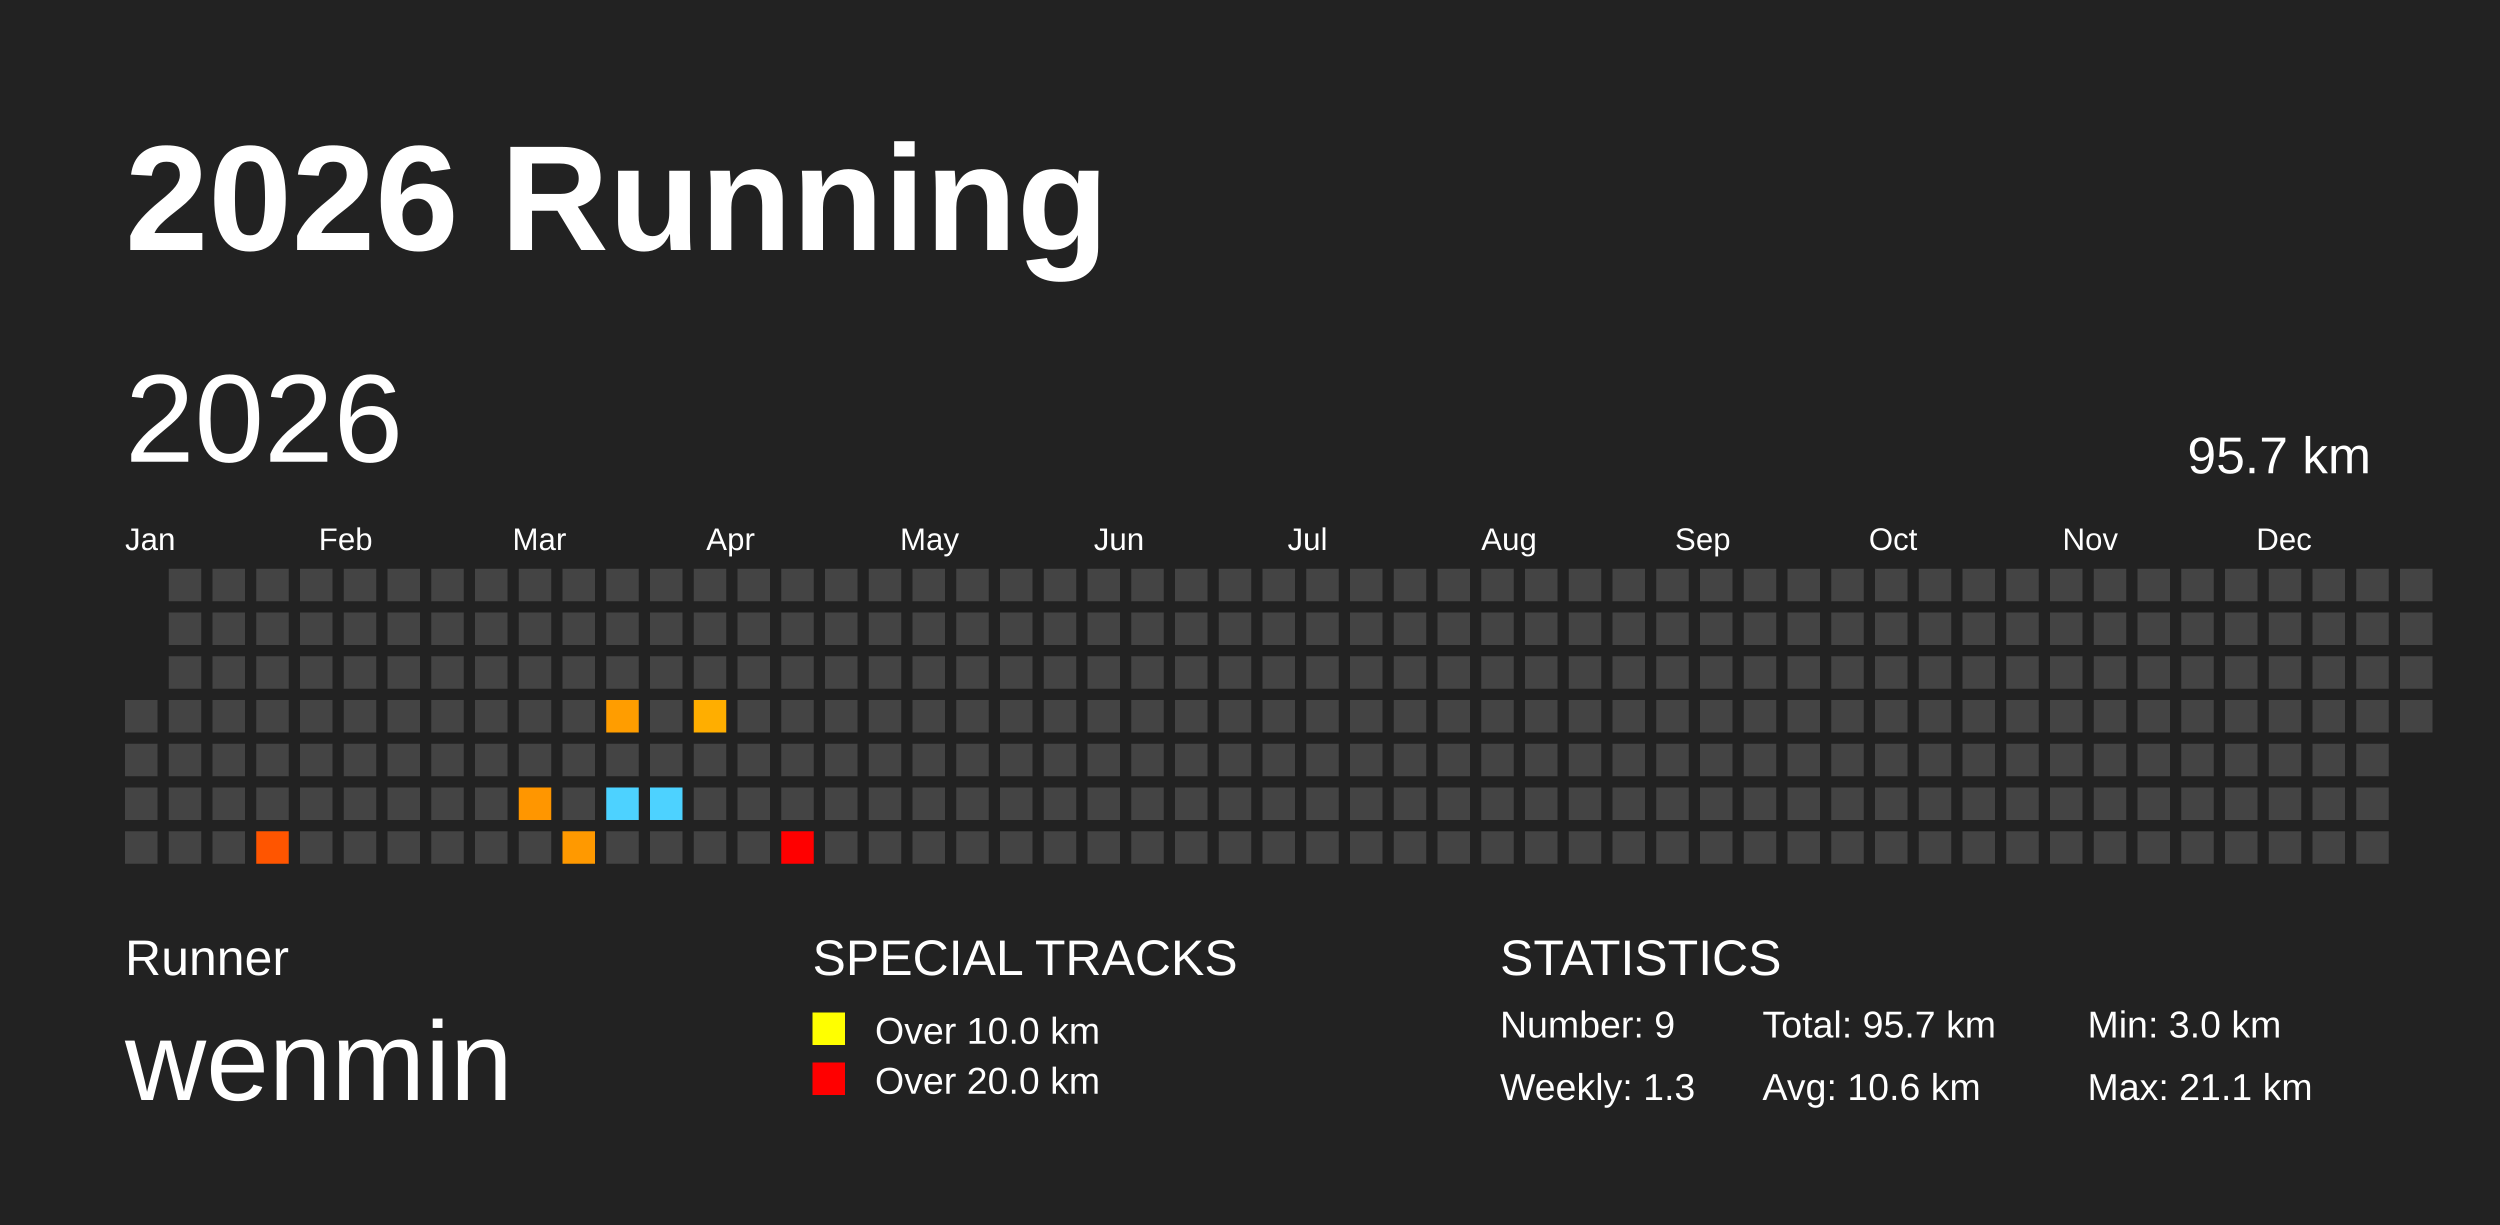
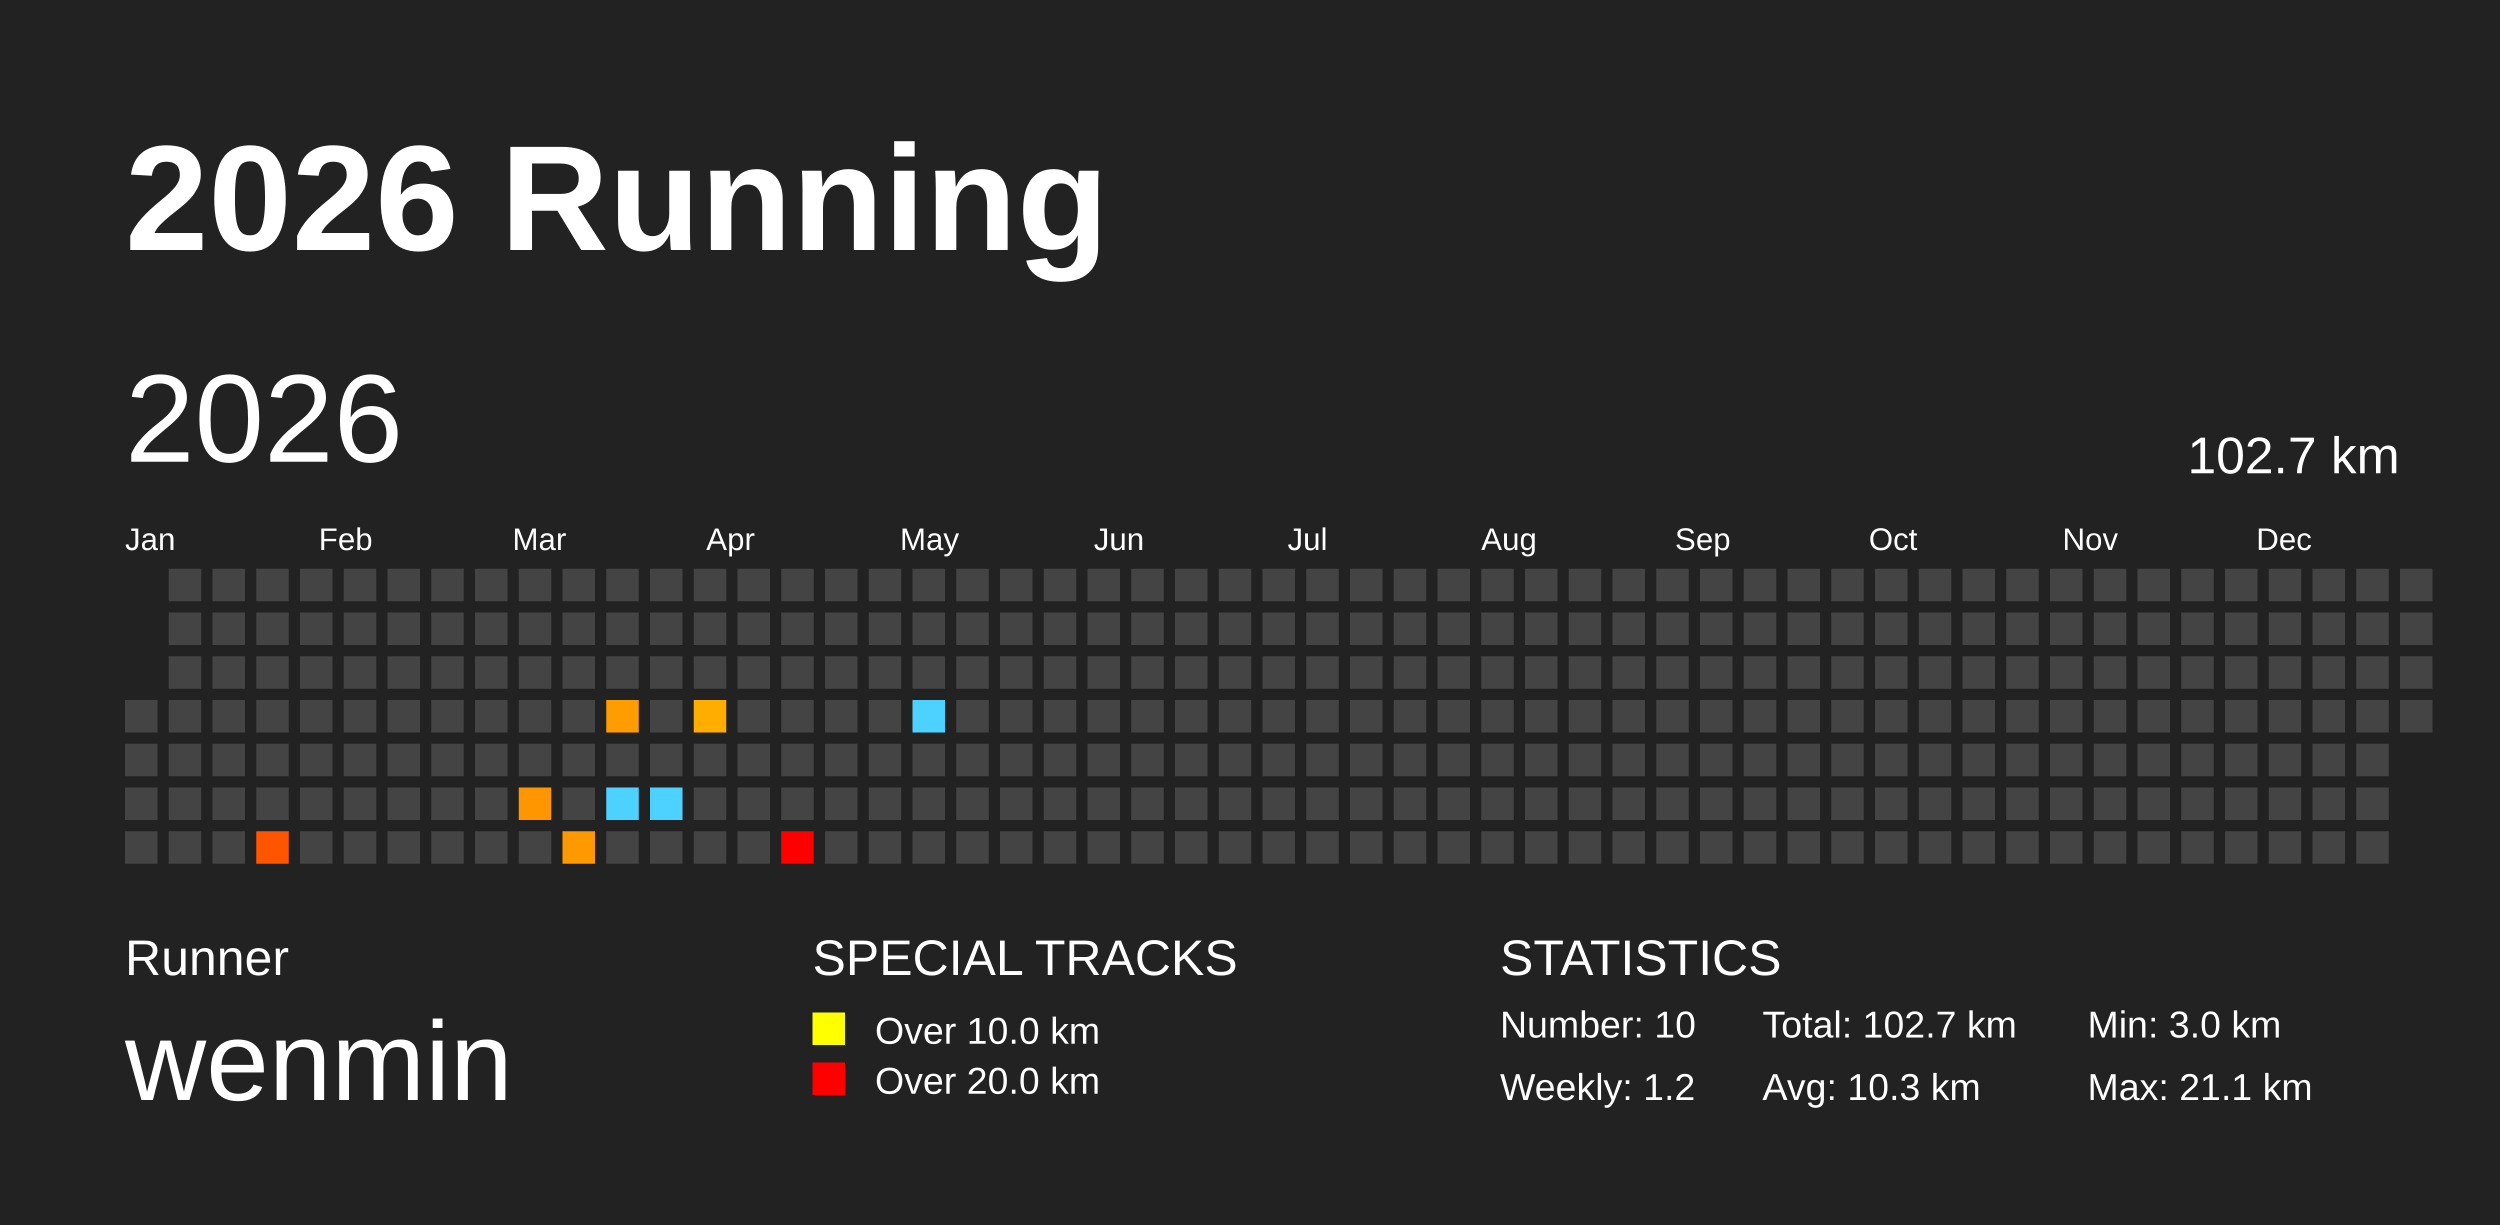
<svg xmlns="http://www.w3.org/2000/svg" baseProfile="full" height="98mm" version="1.1" viewBox="0,0,200,98" width="200mm">
  <defs />
  <rect fill="#222222" height="98" width="200" x="0" y="0" />
  <text fill="#FFFFFF" style="font-size:12px; font-family:Arial; font-weight:bold;" x="10" y="20">2026 Running</text>
  <text fill="#FFFFFF" style="font-size:4px; font-family:Arial" x="10" y="78">Runner</text>
  <text fill="#FFFFFF" style="font-size:9px; font-family:Arial" x="10" y="88">wenmin</text>
  <text fill="#FFFFFF" style="font-size:4px; font-family:Arial" x="65" y="78">SPECIAL TRACKS</text>
  <rect fill="yellow" height="2.6" width="2.6" x="65" y="81" />
  <text fill="#FFFFFF" style="font-size:3px; font-family:Arial" x="70" y="83.5">Over 10.0 km</text>
  <rect fill="red" height="2.6" width="2.6" x="65" y="85" />
  <text fill="#FFFFFF" style="font-size:3px; font-family:Arial" x="70" y="87.5">Over 20.0 km</text>
  <text fill="#FFFFFF" style="font-size:4px; font-family:Arial" x="120" y="78">STATISTICS</text>
-   <text fill="#FFFFFF" style="font-size:3px; font-family:Arial" x="120" y="83">Number: 9</text>
-   <text fill="#FFFFFF" style="font-size:3px; font-family:Arial" x="120" y="88">Weekly: 1.3</text>
-   <text fill="#FFFFFF" style="font-size:3px; font-family:Arial" x="141" y="83">Total: 95.7 km</text>
-   <text fill="#FFFFFF" style="font-size:3px; font-family:Arial" x="141" y="88">Avg: 10.6 km</text>
+   <text fill="#FFFFFF" style="font-size:3px; font-family:Arial" x="120" y="83">Number: 10</text>
+   <text fill="#FFFFFF" style="font-size:3px; font-family:Arial" x="120" y="88">Weekly: 1.2</text>
+   <text fill="#FFFFFF" style="font-size:3px; font-family:Arial" x="141" y="83">Total: 102.7 km</text>
+   <text fill="#FFFFFF" style="font-size:3px; font-family:Arial" x="141" y="88">Avg: 10.3 km</text>
  <text fill="#FFFFFF" style="font-size:3px; font-family:Arial" x="167" y="83">Min: 3.0 km</text>
  <text fill="#FFFFFF" style="font-size:3px; font-family:Arial" x="167" y="88">Max: 21.1 km</text>
  <text dominant-baseline="hanging" fill="#FFFFFF" style="font-size:10.0px; font-family:Arial;" x="10" y="30">2026</text>
-   <text dominant-baseline="hanging" fill="#FFFFFF" style="font-size:4.125px; font-family:Arial;" x="175" y="35">95.7 km</text>
+   <text dominant-baseline="hanging" fill="#FFFFFF" style="font-size:4.125px; font-family:Arial;" x="175" y="35">102.7 km</text>
  <text fill="#FFFFFF" style="font-size:2.5px; font-family:Arial" x="10.0" y="44">Jan</text>
  <text fill="#FFFFFF" style="font-size:2.5px; font-family:Arial" x="25.5" y="44">Feb</text>
  <text fill="#FFFFFF" style="font-size:2.5px; font-family:Arial" x="41.0" y="44">Mar</text>
  <text fill="#FFFFFF" style="font-size:2.5px; font-family:Arial" x="56.5" y="44">Apr</text>
  <text fill="#FFFFFF" style="font-size:2.5px; font-family:Arial" x="72.0" y="44">May</text>
  <text fill="#FFFFFF" style="font-size:2.5px; font-family:Arial" x="87.5" y="44">Jun</text>
  <text fill="#FFFFFF" style="font-size:2.5px; font-family:Arial" x="103.0" y="44">Jul</text>
  <text fill="#FFFFFF" style="font-size:2.5px; font-family:Arial" x="118.5" y="44">Aug</text>
  <text fill="#FFFFFF" style="font-size:2.5px; font-family:Arial" x="134.0" y="44">Sep</text>
  <text fill="#FFFFFF" style="font-size:2.5px; font-family:Arial" x="149.5" y="44">Oct</text>
  <text fill="#FFFFFF" style="font-size:2.5px; font-family:Arial" x="165.0" y="44">Nov</text>
  <text fill="#FFFFFF" style="font-size:2.5px; font-family:Arial" x="180.5" y="44">Dec</text>
  <rect fill="#444444" height="2.6" width="2.6" x="10.0" y="56.0" />
  <rect fill="#444444" height="2.6" width="2.6" x="10.0" y="59.5" />
  <rect fill="#444444" height="2.6" width="2.6" x="10.0" y="63.0" />
  <rect fill="#444444" height="2.6" width="2.6" x="10.0" y="66.5" />
  <rect fill="#444444" height="2.6" width="2.6" x="13.5" y="45.5" />
  <rect fill="#444444" height="2.6" width="2.6" x="13.5" y="49.0" />
  <rect fill="#444444" height="2.6" width="2.6" x="13.5" y="52.5" />
  <rect fill="#444444" height="2.6" width="2.6" x="13.5" y="56.0" />
  <rect fill="#444444" height="2.6" width="2.6" x="13.5" y="59.5" />
  <rect fill="#444444" height="2.6" width="2.6" x="13.5" y="63.0" />
  <rect fill="#444444" height="2.6" width="2.6" x="13.5" y="66.5" />
  <rect fill="#444444" height="2.6" width="2.6" x="17.0" y="45.5" />
  <rect fill="#444444" height="2.6" width="2.6" x="17.0" y="49.0" />
  <rect fill="#444444" height="2.6" width="2.6" x="17.0" y="52.5" />
  <rect fill="#444444" height="2.6" width="2.6" x="17.0" y="56.0" />
  <rect fill="#444444" height="2.6" width="2.6" x="17.0" y="59.5" />
  <rect fill="#444444" height="2.6" width="2.6" x="17.0" y="63.0" />
  <rect fill="#444444" height="2.6" width="2.6" x="17.0" y="66.5" />
  <rect fill="#444444" height="2.6" width="2.6" x="20.5" y="45.5" />
  <rect fill="#444444" height="2.6" width="2.6" x="20.5" y="49.0" />
  <rect fill="#444444" height="2.6" width="2.6" x="20.5" y="52.5" />
  <rect fill="#444444" height="2.6" width="2.6" x="20.5" y="56.0" />
  <rect fill="#444444" height="2.6" width="2.6" x="20.5" y="59.5" />
  <rect fill="#444444" height="2.6" width="2.6" x="20.5" y="63.0" />
  <rect fill="#ff5500" height="2.6" width="2.6" x="20.5" y="66.5" />
  <rect fill="#444444" height="2.6" width="2.6" x="24.0" y="45.5" />
  <rect fill="#444444" height="2.6" width="2.6" x="24.0" y="49.0" />
  <rect fill="#444444" height="2.6" width="2.6" x="24.0" y="52.5" />
  <rect fill="#444444" height="2.6" width="2.6" x="24.0" y="56.0" />
  <rect fill="#444444" height="2.6" width="2.6" x="24.0" y="59.5" />
  <rect fill="#444444" height="2.6" width="2.6" x="24.0" y="63.0" />
  <rect fill="#444444" height="2.6" width="2.6" x="24.0" y="66.5" />
  <rect fill="#444444" height="2.6" width="2.6" x="27.5" y="45.5" />
  <rect fill="#444444" height="2.6" width="2.6" x="27.5" y="49.0" />
  <rect fill="#444444" height="2.6" width="2.6" x="27.5" y="52.5" />
  <rect fill="#444444" height="2.6" width="2.6" x="27.5" y="56.0" />
  <rect fill="#444444" height="2.6" width="2.6" x="27.5" y="59.5" />
  <rect fill="#444444" height="2.6" width="2.6" x="27.5" y="63.0" />
  <rect fill="#444444" height="2.6" width="2.6" x="27.5" y="66.5" />
  <rect fill="#444444" height="2.6" width="2.6" x="31.0" y="45.5" />
  <rect fill="#444444" height="2.6" width="2.6" x="31.0" y="49.0" />
  <rect fill="#444444" height="2.6" width="2.6" x="31.0" y="52.5" />
  <rect fill="#444444" height="2.6" width="2.6" x="31.0" y="56.0" />
  <rect fill="#444444" height="2.6" width="2.6" x="31.0" y="59.5" />
  <rect fill="#444444" height="2.6" width="2.6" x="31.0" y="63.0" />
  <rect fill="#444444" height="2.6" width="2.6" x="31.0" y="66.5" />
  <rect fill="#444444" height="2.6" width="2.6" x="34.5" y="45.5" />
  <rect fill="#444444" height="2.6" width="2.6" x="34.5" y="49.0" />
  <rect fill="#444444" height="2.6" width="2.6" x="34.5" y="52.5" />
  <rect fill="#444444" height="2.6" width="2.6" x="34.5" y="56.0" />
  <rect fill="#444444" height="2.6" width="2.6" x="34.5" y="59.5" />
  <rect fill="#444444" height="2.6" width="2.6" x="34.5" y="63.0" />
  <rect fill="#444444" height="2.6" width="2.6" x="34.5" y="66.5" />
  <rect fill="#444444" height="2.6" width="2.6" x="38.0" y="45.5" />
  <rect fill="#444444" height="2.6" width="2.6" x="38.0" y="49.0" />
  <rect fill="#444444" height="2.6" width="2.6" x="38.0" y="52.5" />
  <rect fill="#444444" height="2.6" width="2.6" x="38.0" y="56.0" />
  <rect fill="#444444" height="2.6" width="2.6" x="38.0" y="59.5" />
  <rect fill="#444444" height="2.6" width="2.6" x="38.0" y="63.0" />
  <rect fill="#444444" height="2.6" width="2.6" x="38.0" y="66.5" />
  <rect fill="#444444" height="2.6" width="2.6" x="41.5" y="45.5" />
  <rect fill="#444444" height="2.6" width="2.6" x="41.5" y="49.0" />
  <rect fill="#444444" height="2.6" width="2.6" x="41.5" y="52.5" />
  <rect fill="#444444" height="2.6" width="2.6" x="41.5" y="56.0" />
  <rect fill="#444444" height="2.6" width="2.6" x="41.5" y="59.5" />
  <rect fill="#ff9600" height="2.6" width="2.6" x="41.5" y="63.0" />
  <rect fill="#444444" height="2.6" width="2.6" x="41.5" y="66.5" />
  <rect fill="#444444" height="2.6" width="2.6" x="45.0" y="45.5" />
  <rect fill="#444444" height="2.6" width="2.6" x="45.0" y="49.0" />
  <rect fill="#444444" height="2.6" width="2.6" x="45.0" y="52.5" />
  <rect fill="#444444" height="2.6" width="2.6" x="45.0" y="56.0" />
  <rect fill="#444444" height="2.6" width="2.6" x="45.0" y="59.5" />
  <rect fill="#444444" height="2.6" width="2.6" x="45.0" y="63.0" />
  <rect fill="#ff9900" height="2.6" width="2.6" x="45.0" y="66.5" />
  <rect fill="#444444" height="2.6" width="2.6" x="48.5" y="45.5" />
  <rect fill="#444444" height="2.6" width="2.6" x="48.5" y="49.0" />
  <rect fill="#444444" height="2.6" width="2.6" x="48.5" y="52.5" />
  <rect fill="#ff9d00" height="2.6" width="2.6" x="48.5" y="56.0" />
  <rect fill="#444444" height="2.6" width="2.6" x="48.5" y="59.5" />
  <rect fill="#4dd2ff" height="2.6" width="2.6" x="48.5" y="63.0" />
  <rect fill="#444444" height="2.6" width="2.6" x="48.5" y="66.5" />
  <rect fill="#444444" height="2.6" width="2.6" x="52.0" y="45.5" />
  <rect fill="#444444" height="2.6" width="2.6" x="52.0" y="49.0" />
  <rect fill="#444444" height="2.6" width="2.6" x="52.0" y="52.5" />
  <rect fill="#444444" height="2.6" width="2.6" x="52.0" y="56.0" />
  <rect fill="#444444" height="2.6" width="2.6" x="52.0" y="59.5" />
  <rect fill="#4dd2ff" height="2.6" width="2.6" x="52.0" y="63.0" />
  <rect fill="#444444" height="2.6" width="2.6" x="52.0" y="66.5" />
  <rect fill="#444444" height="2.6" width="2.6" x="55.5" y="45.5" />
  <rect fill="#444444" height="2.6" width="2.6" x="55.5" y="49.0" />
  <rect fill="#444444" height="2.6" width="2.6" x="55.5" y="52.5" />
  <rect fill="#ffae00" height="2.6" width="2.6" x="55.5" y="56.0" />
  <rect fill="#444444" height="2.6" width="2.6" x="55.5" y="59.5" />
  <rect fill="#444444" height="2.6" width="2.6" x="55.5" y="63.0" />
  <rect fill="#444444" height="2.6" width="2.6" x="55.5" y="66.5" />
  <rect fill="#444444" height="2.6" width="2.6" x="59.0" y="45.5" />
  <rect fill="#444444" height="2.6" width="2.6" x="59.0" y="49.0" />
  <rect fill="#444444" height="2.6" width="2.6" x="59.0" y="52.5" />
  <rect fill="#444444" height="2.6" width="2.6" x="59.0" y="56.0" />
  <rect fill="#444444" height="2.6" width="2.6" x="59.0" y="59.5" />
  <rect fill="#444444" height="2.6" width="2.6" x="59.0" y="63.0" />
  <rect fill="#444444" height="2.6" width="2.6" x="59.0" y="66.5" />
  <rect fill="#444444" height="2.6" width="2.6" x="62.5" y="45.5" />
  <rect fill="#444444" height="2.6" width="2.6" x="62.5" y="49.0" />
  <rect fill="#444444" height="2.6" width="2.6" x="62.5" y="52.5" />
  <rect fill="#444444" height="2.6" width="2.6" x="62.5" y="56.0" />
  <rect fill="#444444" height="2.6" width="2.6" x="62.5" y="59.5" />
  <rect fill="#444444" height="2.6" width="2.6" x="62.5" y="63.0" />
  <rect fill="red" height="2.6" width="2.6" x="62.5" y="66.5" />
  <rect fill="#444444" height="2.6" width="2.6" x="66.0" y="45.5" />
  <rect fill="#444444" height="2.6" width="2.6" x="66.0" y="49.0" />
  <rect fill="#444444" height="2.6" width="2.6" x="66.0" y="52.5" />
  <rect fill="#444444" height="2.6" width="2.6" x="66.0" y="56.0" />
  <rect fill="#444444" height="2.6" width="2.6" x="66.0" y="59.5" />
  <rect fill="#444444" height="2.6" width="2.6" x="66.0" y="63.0" />
  <rect fill="#444444" height="2.6" width="2.6" x="66.0" y="66.5" />
  <rect fill="#444444" height="2.6" width="2.6" x="69.5" y="45.5" />
  <rect fill="#444444" height="2.6" width="2.6" x="69.5" y="49.0" />
  <rect fill="#444444" height="2.6" width="2.6" x="69.5" y="52.5" />
  <rect fill="#444444" height="2.6" width="2.6" x="69.5" y="56.0" />
  <rect fill="#444444" height="2.6" width="2.6" x="69.5" y="59.5" />
  <rect fill="#444444" height="2.6" width="2.6" x="69.5" y="63.0" />
  <rect fill="#444444" height="2.6" width="2.6" x="69.5" y="66.5" />
  <rect fill="#444444" height="2.6" width="2.6" x="73.0" y="45.5" />
  <rect fill="#444444" height="2.6" width="2.6" x="73.0" y="49.0" />
  <rect fill="#444444" height="2.6" width="2.6" x="73.0" y="52.5" />
-   <rect fill="#444444" height="2.6" width="2.6" x="73.0" y="56.0" />
+   <rect fill="#4dd2ff" height="2.6" width="2.6" x="73.0" y="56.0" />
  <rect fill="#444444" height="2.6" width="2.6" x="73.0" y="59.5" />
  <rect fill="#444444" height="2.6" width="2.6" x="73.0" y="63.0" />
  <rect fill="#444444" height="2.6" width="2.6" x="73.0" y="66.5" />
  <rect fill="#444444" height="2.6" width="2.6" x="76.5" y="45.5" />
  <rect fill="#444444" height="2.6" width="2.6" x="76.5" y="49.0" />
  <rect fill="#444444" height="2.6" width="2.6" x="76.5" y="52.5" />
  <rect fill="#444444" height="2.6" width="2.6" x="76.5" y="56.0" />
  <rect fill="#444444" height="2.6" width="2.6" x="76.5" y="59.5" />
  <rect fill="#444444" height="2.6" width="2.6" x="76.5" y="63.0" />
  <rect fill="#444444" height="2.6" width="2.6" x="76.5" y="66.5" />
  <rect fill="#444444" height="2.6" width="2.6" x="80.0" y="45.5" />
  <rect fill="#444444" height="2.6" width="2.6" x="80.0" y="49.0" />
  <rect fill="#444444" height="2.6" width="2.6" x="80.0" y="52.5" />
  <rect fill="#444444" height="2.6" width="2.6" x="80.0" y="56.0" />
  <rect fill="#444444" height="2.6" width="2.6" x="80.0" y="59.5" />
  <rect fill="#444444" height="2.6" width="2.6" x="80.0" y="63.0" />
  <rect fill="#444444" height="2.6" width="2.6" x="80.0" y="66.5" />
  <rect fill="#444444" height="2.6" width="2.6" x="83.5" y="45.5" />
  <rect fill="#444444" height="2.6" width="2.6" x="83.5" y="49.0" />
  <rect fill="#444444" height="2.6" width="2.6" x="83.5" y="52.5" />
  <rect fill="#444444" height="2.6" width="2.6" x="83.5" y="56.0" />
  <rect fill="#444444" height="2.6" width="2.6" x="83.5" y="59.5" />
  <rect fill="#444444" height="2.6" width="2.6" x="83.5" y="63.0" />
  <rect fill="#444444" height="2.6" width="2.6" x="83.5" y="66.5" />
  <rect fill="#444444" height="2.6" width="2.6" x="87.0" y="45.5" />
  <rect fill="#444444" height="2.6" width="2.6" x="87.0" y="49.0" />
  <rect fill="#444444" height="2.6" width="2.6" x="87.0" y="52.5" />
  <rect fill="#444444" height="2.6" width="2.6" x="87.0" y="56.0" />
  <rect fill="#444444" height="2.6" width="2.6" x="87.0" y="59.5" />
  <rect fill="#444444" height="2.6" width="2.6" x="87.0" y="63.0" />
  <rect fill="#444444" height="2.6" width="2.6" x="87.0" y="66.5" />
  <rect fill="#444444" height="2.6" width="2.6" x="90.5" y="45.5" />
  <rect fill="#444444" height="2.6" width="2.6" x="90.5" y="49.0" />
  <rect fill="#444444" height="2.6" width="2.6" x="90.5" y="52.5" />
  <rect fill="#444444" height="2.6" width="2.6" x="90.5" y="56.0" />
  <rect fill="#444444" height="2.6" width="2.6" x="90.5" y="59.5" />
  <rect fill="#444444" height="2.6" width="2.6" x="90.5" y="63.0" />
  <rect fill="#444444" height="2.6" width="2.6" x="90.5" y="66.5" />
  <rect fill="#444444" height="2.6" width="2.6" x="94.0" y="45.5" />
  <rect fill="#444444" height="2.6" width="2.6" x="94.0" y="49.0" />
  <rect fill="#444444" height="2.6" width="2.6" x="94.0" y="52.5" />
  <rect fill="#444444" height="2.6" width="2.6" x="94.0" y="56.0" />
  <rect fill="#444444" height="2.6" width="2.6" x="94.0" y="59.5" />
  <rect fill="#444444" height="2.6" width="2.6" x="94.0" y="63.0" />
  <rect fill="#444444" height="2.6" width="2.6" x="94.0" y="66.5" />
  <rect fill="#444444" height="2.6" width="2.6" x="97.5" y="45.5" />
  <rect fill="#444444" height="2.6" width="2.6" x="97.5" y="49.0" />
  <rect fill="#444444" height="2.6" width="2.6" x="97.5" y="52.5" />
  <rect fill="#444444" height="2.6" width="2.6" x="97.5" y="56.0" />
  <rect fill="#444444" height="2.6" width="2.6" x="97.5" y="59.5" />
  <rect fill="#444444" height="2.6" width="2.6" x="97.5" y="63.0" />
  <rect fill="#444444" height="2.6" width="2.6" x="97.5" y="66.5" />
  <rect fill="#444444" height="2.6" width="2.6" x="101.0" y="45.5" />
  <rect fill="#444444" height="2.6" width="2.6" x="101.0" y="49.0" />
  <rect fill="#444444" height="2.6" width="2.6" x="101.0" y="52.5" />
  <rect fill="#444444" height="2.6" width="2.6" x="101.0" y="56.0" />
  <rect fill="#444444" height="2.6" width="2.6" x="101.0" y="59.5" />
  <rect fill="#444444" height="2.6" width="2.6" x="101.0" y="63.0" />
  <rect fill="#444444" height="2.6" width="2.6" x="101.0" y="66.5" />
  <rect fill="#444444" height="2.6" width="2.6" x="104.5" y="45.5" />
  <rect fill="#444444" height="2.6" width="2.6" x="104.5" y="49.0" />
  <rect fill="#444444" height="2.6" width="2.6" x="104.5" y="52.5" />
  <rect fill="#444444" height="2.6" width="2.6" x="104.5" y="56.0" />
  <rect fill="#444444" height="2.6" width="2.6" x="104.5" y="59.5" />
  <rect fill="#444444" height="2.6" width="2.6" x="104.5" y="63.0" />
  <rect fill="#444444" height="2.6" width="2.6" x="104.5" y="66.5" />
  <rect fill="#444444" height="2.6" width="2.6" x="108.0" y="45.5" />
  <rect fill="#444444" height="2.6" width="2.6" x="108.0" y="49.0" />
  <rect fill="#444444" height="2.6" width="2.6" x="108.0" y="52.5" />
  <rect fill="#444444" height="2.6" width="2.6" x="108.0" y="56.0" />
  <rect fill="#444444" height="2.6" width="2.6" x="108.0" y="59.5" />
  <rect fill="#444444" height="2.6" width="2.6" x="108.0" y="63.0" />
  <rect fill="#444444" height="2.6" width="2.6" x="108.0" y="66.5" />
  <rect fill="#444444" height="2.6" width="2.6" x="111.5" y="45.5" />
  <rect fill="#444444" height="2.6" width="2.6" x="111.5" y="49.0" />
  <rect fill="#444444" height="2.6" width="2.6" x="111.5" y="52.5" />
  <rect fill="#444444" height="2.6" width="2.6" x="111.5" y="56.0" />
  <rect fill="#444444" height="2.6" width="2.6" x="111.5" y="59.5" />
  <rect fill="#444444" height="2.6" width="2.6" x="111.5" y="63.0" />
  <rect fill="#444444" height="2.6" width="2.6" x="111.5" y="66.5" />
  <rect fill="#444444" height="2.6" width="2.6" x="115.0" y="45.5" />
  <rect fill="#444444" height="2.6" width="2.6" x="115.0" y="49.0" />
  <rect fill="#444444" height="2.6" width="2.6" x="115.0" y="52.5" />
  <rect fill="#444444" height="2.6" width="2.6" x="115.0" y="56.0" />
  <rect fill="#444444" height="2.6" width="2.6" x="115.0" y="59.5" />
  <rect fill="#444444" height="2.6" width="2.6" x="115.0" y="63.0" />
  <rect fill="#444444" height="2.6" width="2.6" x="115.0" y="66.5" />
  <rect fill="#444444" height="2.6" width="2.6" x="118.5" y="45.5" />
  <rect fill="#444444" height="2.6" width="2.6" x="118.5" y="49.0" />
  <rect fill="#444444" height="2.6" width="2.6" x="118.5" y="52.5" />
  <rect fill="#444444" height="2.6" width="2.6" x="118.5" y="56.0" />
  <rect fill="#444444" height="2.6" width="2.6" x="118.5" y="59.5" />
  <rect fill="#444444" height="2.6" width="2.6" x="118.5" y="63.0" />
  <rect fill="#444444" height="2.6" width="2.6" x="118.5" y="66.5" />
  <rect fill="#444444" height="2.6" width="2.6" x="122.0" y="45.5" />
  <rect fill="#444444" height="2.6" width="2.6" x="122.0" y="49.0" />
  <rect fill="#444444" height="2.6" width="2.6" x="122.0" y="52.5" />
  <rect fill="#444444" height="2.6" width="2.6" x="122.0" y="56.0" />
  <rect fill="#444444" height="2.6" width="2.6" x="122.0" y="59.5" />
  <rect fill="#444444" height="2.6" width="2.6" x="122.0" y="63.0" />
  <rect fill="#444444" height="2.6" width="2.6" x="122.0" y="66.5" />
  <rect fill="#444444" height="2.6" width="2.6" x="125.5" y="45.5" />
  <rect fill="#444444" height="2.6" width="2.6" x="125.5" y="49.0" />
  <rect fill="#444444" height="2.6" width="2.6" x="125.5" y="52.5" />
  <rect fill="#444444" height="2.6" width="2.6" x="125.5" y="56.0" />
  <rect fill="#444444" height="2.6" width="2.6" x="125.5" y="59.5" />
  <rect fill="#444444" height="2.6" width="2.6" x="125.5" y="63.0" />
  <rect fill="#444444" height="2.6" width="2.6" x="125.5" y="66.5" />
  <rect fill="#444444" height="2.6" width="2.6" x="129.0" y="45.5" />
  <rect fill="#444444" height="2.6" width="2.6" x="129.0" y="49.0" />
  <rect fill="#444444" height="2.6" width="2.6" x="129.0" y="52.5" />
  <rect fill="#444444" height="2.6" width="2.6" x="129.0" y="56.0" />
  <rect fill="#444444" height="2.6" width="2.6" x="129.0" y="59.5" />
  <rect fill="#444444" height="2.6" width="2.6" x="129.0" y="63.0" />
  <rect fill="#444444" height="2.6" width="2.6" x="129.0" y="66.5" />
  <rect fill="#444444" height="2.6" width="2.6" x="132.5" y="45.5" />
  <rect fill="#444444" height="2.6" width="2.6" x="132.5" y="49.0" />
  <rect fill="#444444" height="2.6" width="2.6" x="132.5" y="52.5" />
  <rect fill="#444444" height="2.6" width="2.6" x="132.5" y="56.0" />
  <rect fill="#444444" height="2.6" width="2.6" x="132.5" y="59.5" />
  <rect fill="#444444" height="2.6" width="2.6" x="132.5" y="63.0" />
  <rect fill="#444444" height="2.6" width="2.6" x="132.5" y="66.5" />
  <rect fill="#444444" height="2.6" width="2.6" x="136.0" y="45.5" />
  <rect fill="#444444" height="2.6" width="2.6" x="136.0" y="49.0" />
  <rect fill="#444444" height="2.6" width="2.6" x="136.0" y="52.5" />
  <rect fill="#444444" height="2.6" width="2.6" x="136.0" y="56.0" />
  <rect fill="#444444" height="2.6" width="2.6" x="136.0" y="59.5" />
  <rect fill="#444444" height="2.6" width="2.6" x="136.0" y="63.0" />
  <rect fill="#444444" height="2.6" width="2.6" x="136.0" y="66.5" />
  <rect fill="#444444" height="2.6" width="2.6" x="139.5" y="45.5" />
  <rect fill="#444444" height="2.6" width="2.6" x="139.5" y="49.0" />
  <rect fill="#444444" height="2.6" width="2.6" x="139.5" y="52.5" />
  <rect fill="#444444" height="2.6" width="2.6" x="139.5" y="56.0" />
  <rect fill="#444444" height="2.6" width="2.6" x="139.5" y="59.5" />
  <rect fill="#444444" height="2.6" width="2.6" x="139.5" y="63.0" />
  <rect fill="#444444" height="2.6" width="2.6" x="139.5" y="66.5" />
  <rect fill="#444444" height="2.6" width="2.6" x="143.0" y="45.5" />
  <rect fill="#444444" height="2.6" width="2.6" x="143.0" y="49.0" />
  <rect fill="#444444" height="2.6" width="2.6" x="143.0" y="52.5" />
  <rect fill="#444444" height="2.6" width="2.6" x="143.0" y="56.0" />
  <rect fill="#444444" height="2.6" width="2.6" x="143.0" y="59.5" />
  <rect fill="#444444" height="2.6" width="2.6" x="143.0" y="63.0" />
  <rect fill="#444444" height="2.6" width="2.6" x="143.0" y="66.5" />
  <rect fill="#444444" height="2.6" width="2.6" x="146.5" y="45.5" />
  <rect fill="#444444" height="2.6" width="2.6" x="146.5" y="49.0" />
  <rect fill="#444444" height="2.6" width="2.6" x="146.5" y="52.5" />
  <rect fill="#444444" height="2.6" width="2.6" x="146.5" y="56.0" />
  <rect fill="#444444" height="2.6" width="2.6" x="146.5" y="59.5" />
  <rect fill="#444444" height="2.6" width="2.6" x="146.5" y="63.0" />
  <rect fill="#444444" height="2.6" width="2.6" x="146.5" y="66.5" />
  <rect fill="#444444" height="2.6" width="2.6" x="150.0" y="45.5" />
  <rect fill="#444444" height="2.6" width="2.6" x="150.0" y="49.0" />
  <rect fill="#444444" height="2.6" width="2.6" x="150.0" y="52.5" />
  <rect fill="#444444" height="2.6" width="2.6" x="150.0" y="56.0" />
  <rect fill="#444444" height="2.6" width="2.6" x="150.0" y="59.5" />
  <rect fill="#444444" height="2.6" width="2.6" x="150.0" y="63.0" />
  <rect fill="#444444" height="2.6" width="2.6" x="150.0" y="66.5" />
  <rect fill="#444444" height="2.6" width="2.6" x="153.5" y="45.5" />
  <rect fill="#444444" height="2.6" width="2.6" x="153.5" y="49.0" />
  <rect fill="#444444" height="2.6" width="2.6" x="153.5" y="52.5" />
  <rect fill="#444444" height="2.6" width="2.6" x="153.5" y="56.0" />
  <rect fill="#444444" height="2.6" width="2.6" x="153.5" y="59.5" />
  <rect fill="#444444" height="2.6" width="2.6" x="153.5" y="63.0" />
  <rect fill="#444444" height="2.6" width="2.6" x="153.5" y="66.5" />
  <rect fill="#444444" height="2.6" width="2.6" x="157.0" y="45.5" />
  <rect fill="#444444" height="2.6" width="2.6" x="157.0" y="49.0" />
  <rect fill="#444444" height="2.6" width="2.6" x="157.0" y="52.5" />
  <rect fill="#444444" height="2.6" width="2.6" x="157.0" y="56.0" />
  <rect fill="#444444" height="2.6" width="2.6" x="157.0" y="59.5" />
  <rect fill="#444444" height="2.6" width="2.6" x="157.0" y="63.0" />
  <rect fill="#444444" height="2.6" width="2.6" x="157.0" y="66.5" />
  <rect fill="#444444" height="2.6" width="2.6" x="160.5" y="45.5" />
  <rect fill="#444444" height="2.6" width="2.6" x="160.5" y="49.0" />
  <rect fill="#444444" height="2.6" width="2.6" x="160.5" y="52.5" />
  <rect fill="#444444" height="2.6" width="2.6" x="160.5" y="56.0" />
  <rect fill="#444444" height="2.6" width="2.6" x="160.5" y="59.5" />
  <rect fill="#444444" height="2.6" width="2.6" x="160.5" y="63.0" />
  <rect fill="#444444" height="2.6" width="2.6" x="160.5" y="66.5" />
  <rect fill="#444444" height="2.6" width="2.6" x="164.0" y="45.5" />
  <rect fill="#444444" height="2.6" width="2.6" x="164.0" y="49.0" />
  <rect fill="#444444" height="2.6" width="2.6" x="164.0" y="52.5" />
  <rect fill="#444444" height="2.6" width="2.6" x="164.0" y="56.0" />
  <rect fill="#444444" height="2.6" width="2.6" x="164.0" y="59.5" />
  <rect fill="#444444" height="2.6" width="2.6" x="164.0" y="63.0" />
  <rect fill="#444444" height="2.6" width="2.6" x="164.0" y="66.5" />
  <rect fill="#444444" height="2.6" width="2.6" x="167.5" y="45.5" />
  <rect fill="#444444" height="2.6" width="2.6" x="167.5" y="49.0" />
  <rect fill="#444444" height="2.6" width="2.6" x="167.5" y="52.5" />
  <rect fill="#444444" height="2.6" width="2.6" x="167.5" y="56.0" />
  <rect fill="#444444" height="2.6" width="2.6" x="167.5" y="59.5" />
  <rect fill="#444444" height="2.6" width="2.6" x="167.5" y="63.0" />
  <rect fill="#444444" height="2.6" width="2.6" x="167.5" y="66.5" />
  <rect fill="#444444" height="2.6" width="2.6" x="171.0" y="45.5" />
  <rect fill="#444444" height="2.6" width="2.6" x="171.0" y="49.0" />
  <rect fill="#444444" height="2.6" width="2.6" x="171.0" y="52.5" />
  <rect fill="#444444" height="2.6" width="2.6" x="171.0" y="56.0" />
  <rect fill="#444444" height="2.6" width="2.6" x="171.0" y="59.5" />
  <rect fill="#444444" height="2.6" width="2.6" x="171.0" y="63.0" />
  <rect fill="#444444" height="2.6" width="2.6" x="171.0" y="66.5" />
  <rect fill="#444444" height="2.6" width="2.6" x="174.5" y="45.5" />
  <rect fill="#444444" height="2.6" width="2.6" x="174.5" y="49.0" />
  <rect fill="#444444" height="2.6" width="2.6" x="174.5" y="52.5" />
  <rect fill="#444444" height="2.6" width="2.6" x="174.5" y="56.0" />
  <rect fill="#444444" height="2.6" width="2.6" x="174.5" y="59.5" />
  <rect fill="#444444" height="2.6" width="2.6" x="174.5" y="63.0" />
  <rect fill="#444444" height="2.6" width="2.6" x="174.5" y="66.5" />
  <rect fill="#444444" height="2.6" width="2.6" x="178.0" y="45.5" />
  <rect fill="#444444" height="2.6" width="2.6" x="178.0" y="49.0" />
  <rect fill="#444444" height="2.6" width="2.6" x="178.0" y="52.5" />
  <rect fill="#444444" height="2.6" width="2.6" x="178.0" y="56.0" />
  <rect fill="#444444" height="2.6" width="2.6" x="178.0" y="59.5" />
  <rect fill="#444444" height="2.6" width="2.6" x="178.0" y="63.0" />
  <rect fill="#444444" height="2.6" width="2.6" x="178.0" y="66.5" />
  <rect fill="#444444" height="2.6" width="2.6" x="181.5" y="45.5" />
  <rect fill="#444444" height="2.6" width="2.6" x="181.5" y="49.0" />
  <rect fill="#444444" height="2.6" width="2.6" x="181.5" y="52.5" />
  <rect fill="#444444" height="2.6" width="2.6" x="181.5" y="56.0" />
  <rect fill="#444444" height="2.6" width="2.6" x="181.5" y="59.5" />
  <rect fill="#444444" height="2.6" width="2.6" x="181.5" y="63.0" />
  <rect fill="#444444" height="2.6" width="2.6" x="181.5" y="66.5" />
  <rect fill="#444444" height="2.6" width="2.6" x="185.0" y="45.5" />
  <rect fill="#444444" height="2.6" width="2.6" x="185.0" y="49.0" />
  <rect fill="#444444" height="2.6" width="2.6" x="185.0" y="52.5" />
  <rect fill="#444444" height="2.6" width="2.6" x="185.0" y="56.0" />
  <rect fill="#444444" height="2.6" width="2.6" x="185.0" y="59.5" />
  <rect fill="#444444" height="2.6" width="2.6" x="185.0" y="63.0" />
  <rect fill="#444444" height="2.6" width="2.6" x="185.0" y="66.5" />
  <rect fill="#444444" height="2.6" width="2.6" x="188.5" y="45.5" />
  <rect fill="#444444" height="2.6" width="2.6" x="188.5" y="49.0" />
  <rect fill="#444444" height="2.6" width="2.6" x="188.5" y="52.5" />
  <rect fill="#444444" height="2.6" width="2.6" x="188.5" y="56.0" />
  <rect fill="#444444" height="2.6" width="2.6" x="188.5" y="59.5" />
  <rect fill="#444444" height="2.6" width="2.6" x="188.5" y="63.0" />
  <rect fill="#444444" height="2.6" width="2.6" x="188.5" y="66.5" />
  <rect fill="#444444" height="2.6" width="2.6" x="192.0" y="45.5" />
  <rect fill="#444444" height="2.6" width="2.6" x="192.0" y="49.0" />
  <rect fill="#444444" height="2.6" width="2.6" x="192.0" y="52.5" />
  <rect fill="#444444" height="2.6" width="2.6" x="192.0" y="56.0" />
</svg>
